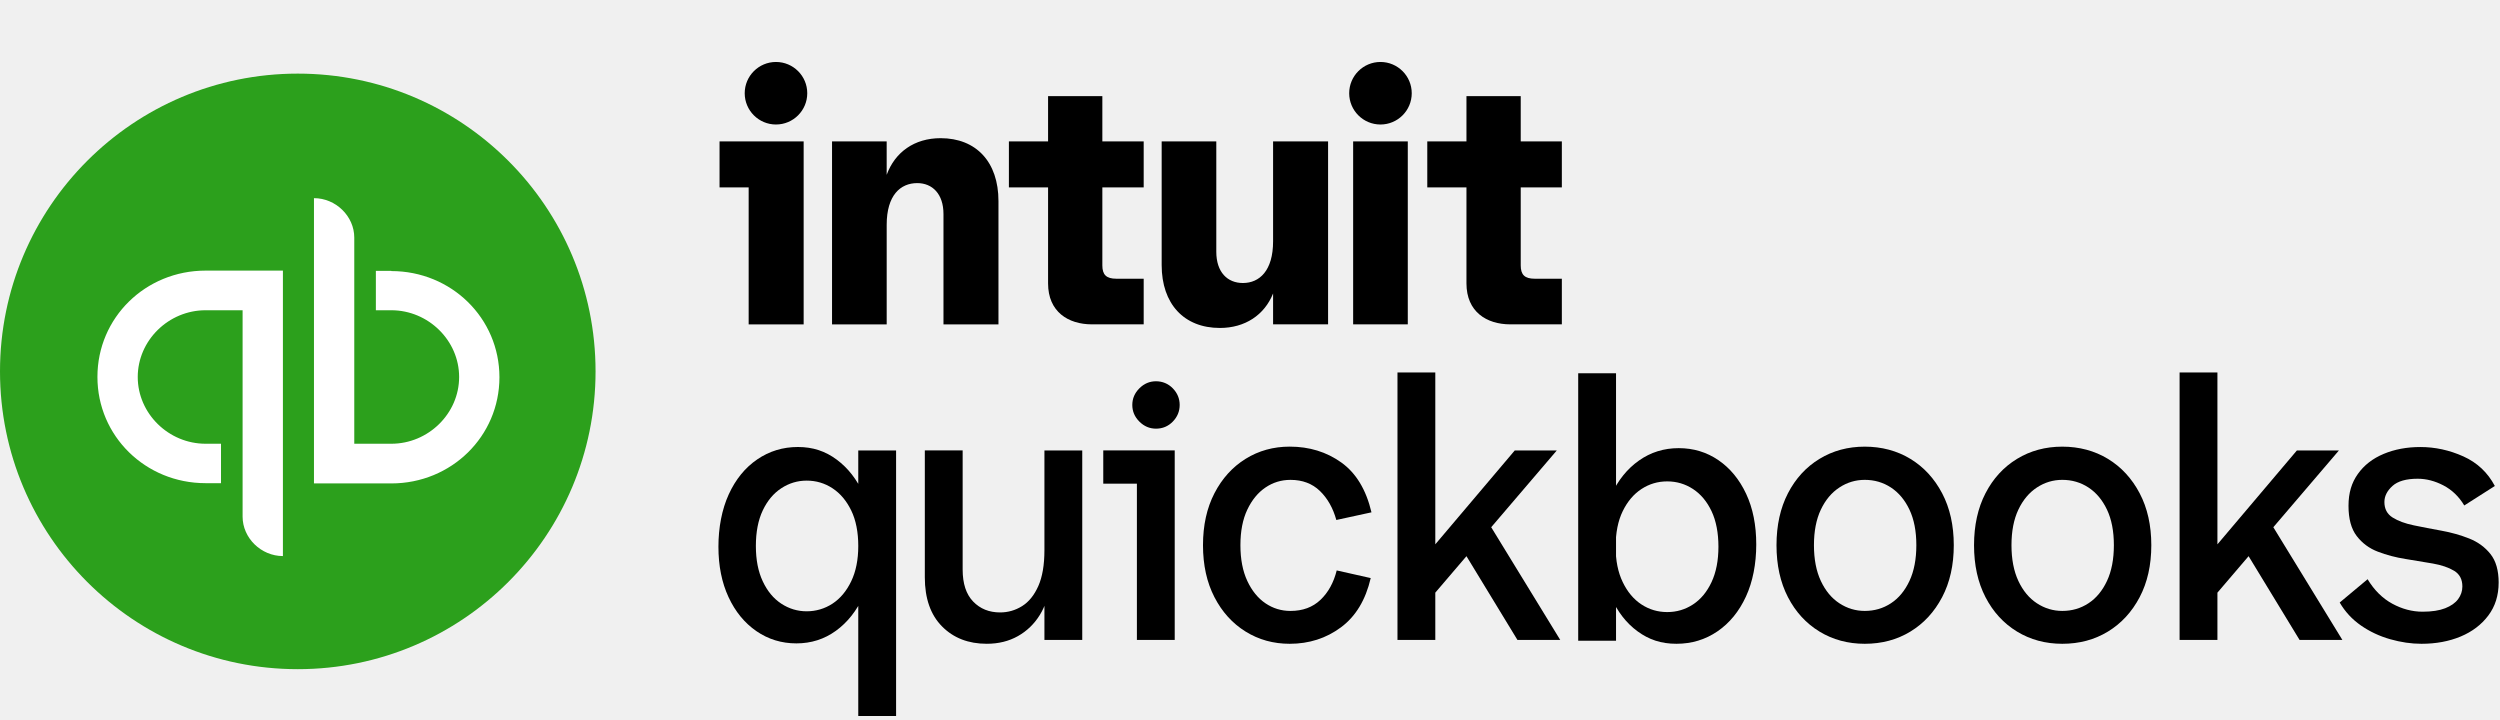
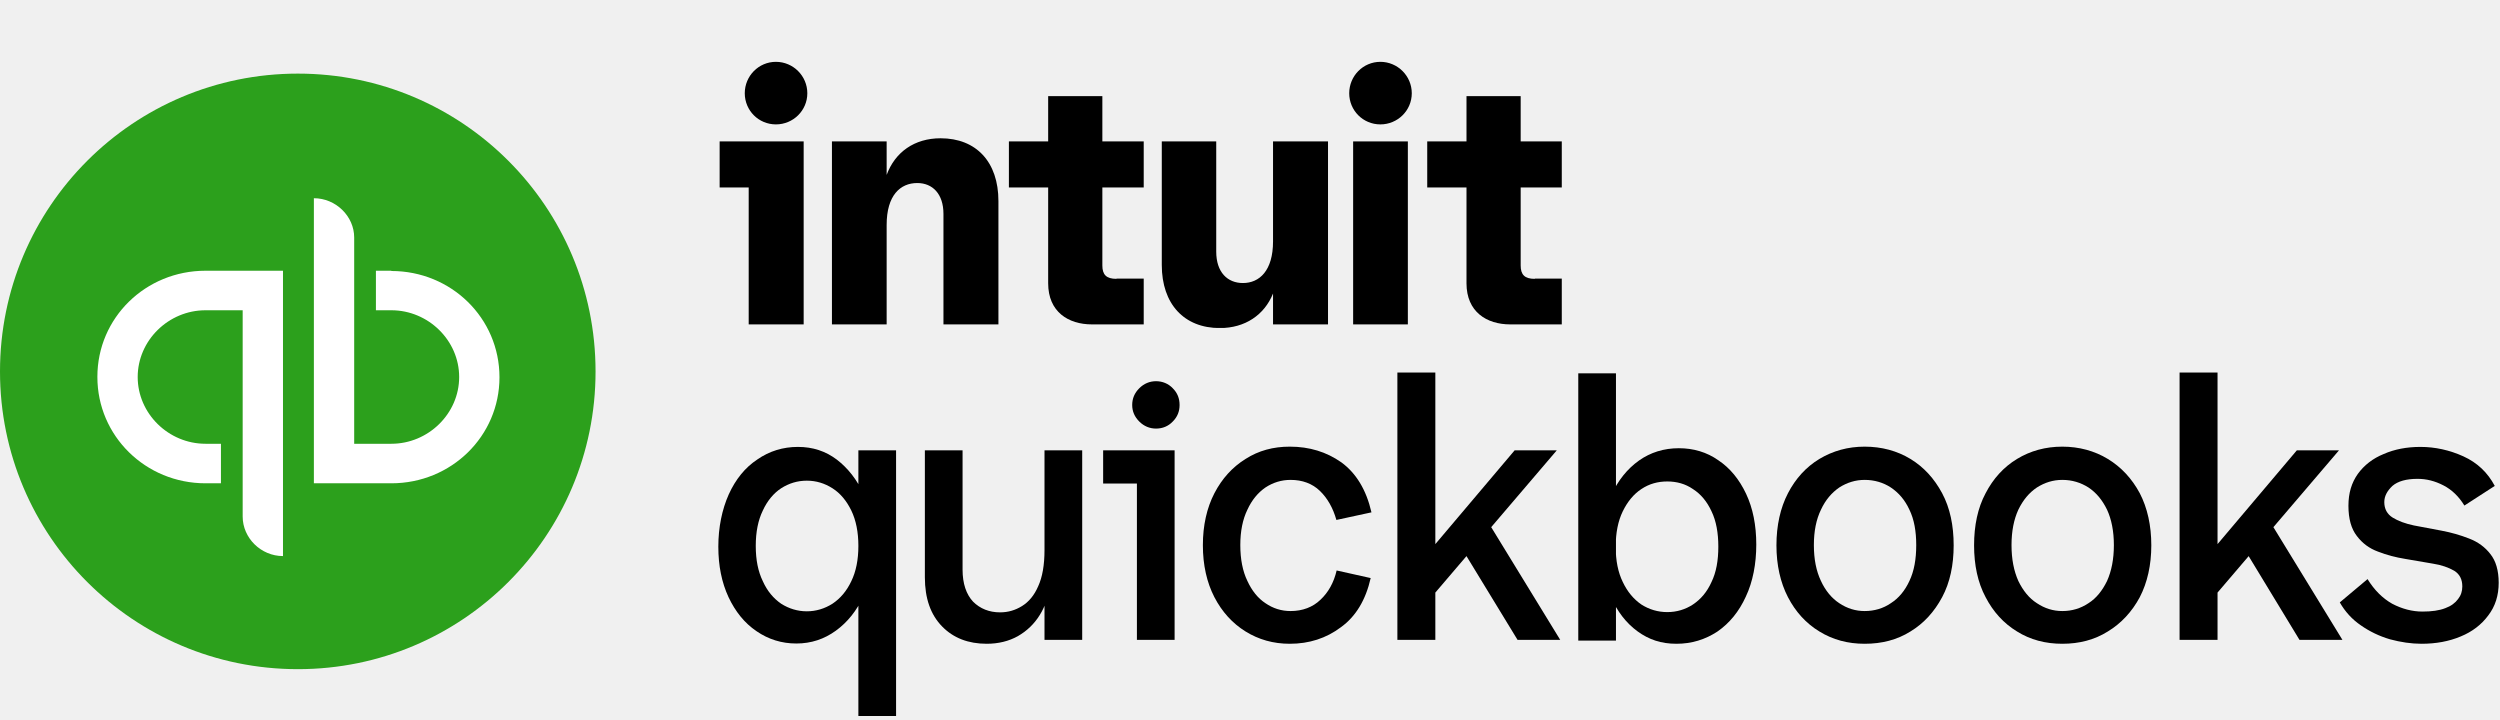
<svg xmlns="http://www.w3.org/2000/svg" width="125" height="36" viewBox="0 0 955 274" fill="none" aria-hidden="true" data-testid="RwBrand_icon-logo">
  <g id="site-header-logo-art">
    <g clip-path="url(#clip0_47_724)">
-       <path d="M113.751 255.104C176.574 255.104 227.502 204.176 227.502 141.353C227.502 78.531 176.574 27.602 113.751 27.602C50.928 27.602 0 78.531 0 141.353C0 204.176 50.928 255.104 113.751 255.104Z" fill="#2CA01C" />
-       <path fill-rule="evenodd" clip-rule="evenodd" d="M78.532 184.052C55.559 184.052 37.219 166.049 37.219 143.493V143.412C37.219 120.864 55.559 102.853 78.532 102.853H108.071V211.899C99.742 211.899 92.672 204.998 92.672 196.838V117.994H78.532C64.393 117.994 52.617 129.521 52.617 143.493C52.617 157.464 64.401 168.991 78.532 168.991H84.424V184.052H78.532ZM143.581 102.941H149.472V103.029C172.445 103.029 190.785 121.032 190.785 143.589C190.785 166.145 172.445 184.149 149.472 184.149H119.934V75.174C128.262 75.174 135.332 82.076 135.332 90.236V168.991H149.472C163.612 168.991 175.387 157.464 175.387 143.493C175.387 129.521 163.604 117.994 149.472 117.994H143.581V102.933V102.941Z" fill="white" />
+       <path d="M113.8 255.1c62.8 0 113.7-50.9 113.7-113.7 0-62.9-50.9-113.8-113.7-113.8C50.9 27.6 0 78.5 0 141.4c0 62.8 50.9 113.7 113.8 113.7z" fill="#2CA01C" />
+       <path fill-rule="evenodd" clip-rule="evenodd" d="M78.5 184.1c-22.9 0-41.3-18.1-41.3-40.6v-.1c0-22.5 18.4-40.5 41.3-40.5h29.6v109c-8.4 0-15.4-6.9-15.4-15.1V118H78.5c-14.1 0-25.9 11.5-25.9 25.5 0 14 11.8 25.5 25.9 25.5h5.9v15.1H78.5zm65.1-81.2h5.9v.1c22.9 0 41.3 18 41.3 40.6 0 22.5-18.4 40.5-41.3 40.5H119.9V75.2c8.4 0 15.4 6.9 15.4 15V169h14.2c14.1 0 25.9-11.5 25.9-25.5 0-14-11.8-25.5-25.9-25.5h-5.9V102.9v0z" fill="white" />
    </g>
    <g clip-path="url(#clip1_47_724)">
      <g clip-path="url(#clip2_47_724)">
-         <path d="M586.275 105.95C582.43 105.95 580.919 104.438 580.919 100.869V71.073H596.626V53.499H580.919V36.197H560.187V53.499H545.221V71.073H560.187V107.732C560.187 118.578 567.875 123.384 576.939 123.384H596.626V105.945H586.275V105.95Z" fill="currentColor" />
-         <path d="M537.774 53.495H516.902V123.383H537.774V53.495Z" fill="currentColor" />
-         <path d="M527.337 47.044C533.929 47.044 539.285 41.689 539.285 35.097C539.285 28.505 533.929 23.15 527.337 23.15C520.746 23.15 515.39 28.505 515.39 35.097C515.39 41.689 520.746 47.044 527.337 47.044Z" fill="currentColor" />
-         <path d="M443.755 100.729C443.755 115.559 452.268 124.759 465.998 124.759C475.608 124.759 483.026 119.814 486.319 111.579V123.387H507.327V53.494H486.319V91.665C486.319 102.922 481.104 107.591 474.787 107.591C468.881 107.591 464.626 103.472 464.626 95.644V53.49H443.755V100.724V100.729Z" fill="currentColor" />
-         <path d="M426.452 105.95C422.608 105.95 421.097 104.438 421.097 100.869V71.073H436.888V53.499H421.097V36.197H400.365V53.499H385.399V71.073H400.365V107.732C400.365 118.578 408.053 123.384 417.117 123.384H436.888V105.945H426.452V105.95Z" fill="currentColor" />
-         <path d="M317.843 123.388H338.715V85.353C338.715 74.096 343.935 69.426 350.387 69.426C356.153 69.426 360.408 73.545 360.408 81.234V123.388H381.415V76.293C381.415 61.327 372.901 52.263 359.307 52.263C349.286 52.263 341.869 57.619 338.71 66.268V53.499H317.839V123.388H317.843Z" fill="currentColor" />
-         <path d="M285.988 123.388H306.995V53.495H274.866V71.073H285.988V123.388Z" fill="currentColor" />
-         <path d="M296.426 47.04C303.017 47.04 308.373 41.685 308.373 35.093C308.373 28.501 303.017 23.15 296.426 23.15C289.834 23.15 284.478 28.505 284.478 35.097C284.478 41.689 289.834 47.044 296.426 47.044V47.04Z" fill="currentColor" />
+         <path d="M586.3 106c-3.9 0-5.4-1.6-5.4-5.1V71.1h15.7V53.5H580.9V36.2H560.2V53.5h-15V71.1h15v36.6c0 10.9 7.7 15.7 16.7 15.7h19.7V105.9H586.3v.1z" fill="currentColor" />
+         <path d="M537.8 53.5H516.9v69.9h20.9V53.5z" fill="currentColor" />
+         <path d="M527.3 47c6.6 0 12-5.3 12-11.9 0-6.6-5.4-12-12-12-6.6 0-11.9 5.4-11.9 12 0 6.6 5.3 11.9 11.9 11.9z" fill="currentColor" />
+         <path d="M443.8 100.7c0 14.9 8.5 24.1 22.2 24.1 9.6 0 17-5 20.3-13.2v11.8h21V53.5h-21V91.7c0 11.2-5.2 15.9-11.5 15.9-5.9 0-10.2-4.1-10.2-12V53.5H443.8v47.2 0z" fill="currentColor" />
+         <path d="M426.5 106c-3.9 0-5.4-1.6-5.4-5.1V71.1h15.8V53.5H421.1V36.2H400.4V53.5h-15V71.1h15v36.6c0 10.9 7.7 15.7 16.7 15.7h19.8V105.9H426.5v.1z" fill="currentColor" />
+         <path d="M317.8 123.4h20.9v-38c0-11.3 5.2-16 11.7-16 5.8 0 10 4.1 10 11.8v42.2h21V76.3c0-15-8.5-24-22.1-24-10 0-17.4 5.3-20.6 14V53.5H317.8v69.9h0z" fill="currentColor" />
+         <path d="M286 123.4h21V53.5H274.9V71.1H286v52.3z" fill="currentColor" />
+         <path d="M296.4 47c6.6 0 12-5.3 12-11.9 0-6.6-5.4-12-12-12-6.6 0-11.9 5.4-11.9 12 0 6.6 5.3 11.9 11.9 11.9v0z" fill="currentColor" />
      </g>
    </g>
    <g clip-path="url(#clip3_47_724)">
-       <path d="M304.215 245.254C298.571 245.254 293.488 243.698 288.962 240.584C284.436 237.47 280.884 233.142 278.305 227.594C275.727 222.046 274.438 215.626 274.438 208.329C274.438 201.031 275.753 194.076 278.38 188.331C281.007 182.59 284.629 178.139 289.256 174.977C293.878 171.815 299.058 170.232 304.803 170.232C310.547 170.232 315.288 171.837 319.617 175.047C323.945 178.257 327.375 182.66 329.905 188.256C332.435 193.852 333.698 200.347 333.698 207.741C333.698 215.135 332.409 221.511 329.83 227.156C327.252 232.8 323.748 237.225 319.323 240.439C314.894 243.649 309.859 245.254 304.215 245.254ZM308.153 183.077C304.649 183.077 301.413 184.051 298.448 185.998C295.479 187.945 293.12 190.765 291.37 194.462C289.62 198.163 288.743 202.685 288.743 208.035C288.743 213.385 289.62 217.793 291.37 221.538C293.12 225.283 295.479 228.129 298.448 230.076C301.417 232.023 304.653 232.997 308.153 232.997C311.653 232.997 315.034 232.023 318.007 230.076C320.976 228.129 323.357 225.283 325.16 221.538C326.958 217.793 327.861 213.293 327.861 208.035C327.861 202.777 326.962 198.159 325.16 194.462C323.357 190.765 320.976 187.945 318.007 185.998C315.038 184.051 311.754 183.077 308.153 183.077ZM342.307 171.548V272.988H327.857V171.548H342.307Z" fill="currentColor" />
-       <path d="M353.282 220.002V171.542H367.733V217.081C367.733 222.436 369.07 226.497 371.745 229.268C374.42 232.04 377.85 233.43 382.034 233.43C385.051 233.43 387.849 232.628 390.427 231.023C393.006 229.418 395.072 226.861 396.633 223.361C398.19 219.857 398.97 215.288 398.97 209.639L400.869 222.339C400.575 226.913 399.361 230.926 397.221 234.382C395.08 237.838 392.283 240.539 388.827 242.482C385.371 244.429 381.407 245.403 376.929 245.403C369.921 245.403 364.229 243.192 359.852 238.763C355.475 234.338 353.282 228.084 353.282 220.006V220.002ZM413.42 171.547V243.942H398.97V171.547H413.42Z" fill="currentColor" />
-       <path d="M448.743 184.243H421.448V171.543H448.743V184.243ZM441.59 163.228C439.156 163.228 437.043 162.329 435.24 160.526C433.438 158.728 432.539 156.61 432.539 154.176C432.539 151.742 433.438 149.629 435.24 147.826C437.038 146.028 439.156 145.125 441.59 145.125C444.024 145.125 446.261 146.024 448.011 147.826C449.76 149.629 450.637 151.742 450.637 154.176C450.637 156.61 449.76 158.728 448.011 160.526C446.261 162.329 444.116 163.228 441.59 163.228ZM434.293 243.943V171.547H448.743V243.943H434.293Z" fill="currentColor" />
-       <path d="M459.543 207.744C459.543 200.153 461.003 193.54 463.92 187.896C466.84 182.252 470.8 177.875 475.813 174.761C480.826 171.648 486.443 170.091 492.671 170.091C500.161 170.091 506.731 172.112 512.375 176.147C518.019 180.186 521.861 186.536 523.904 195.193L510.476 198.114C509.208 193.54 507.121 189.843 504.2 187.023C501.28 184.203 497.534 182.791 492.96 182.791C489.456 182.791 486.268 183.765 483.4 185.712C480.527 187.659 478.221 190.479 476.467 194.176C474.717 197.873 473.84 202.398 473.84 207.749C473.84 213.099 474.717 217.651 476.467 221.396C478.216 225.142 480.527 227.988 483.4 229.935C486.268 231.882 489.456 232.856 492.96 232.856C497.631 232.856 501.451 231.448 504.42 228.624C507.388 225.804 509.454 222.054 510.625 217.384L523.615 220.304C521.668 228.676 517.874 234.952 512.23 239.131C506.586 243.315 500.065 245.407 492.671 245.407C486.443 245.407 480.821 243.85 475.813 240.736C470.8 237.623 466.836 233.246 463.92 227.602C460.999 221.958 459.543 215.34 459.543 207.753V207.744Z" fill="currentColor" />
-       <path d="M533.836 243.942V141.77H548.287V243.942H533.836ZM543.322 231.681L540.84 216.209L578.643 171.547H594.698L543.322 231.681ZM557.189 207.012L567.407 197.233L596.014 243.938H579.665L557.185 207.008L557.189 207.012Z" fill="currentColor" />
-       <path d="M602.874 244.237V142.064H617.324V244.237H602.874ZM641.26 170.671C646.904 170.671 651.965 172.206 656.438 175.267C660.911 178.332 664.441 182.617 667.02 188.112C669.599 193.611 670.888 200.058 670.888 207.452C670.888 214.846 669.572 221.683 666.945 227.375C664.318 233.067 660.692 237.497 656.069 240.658C651.447 243.82 646.215 245.404 640.378 245.404C634.541 245.404 629.892 243.825 625.564 240.658C621.231 237.497 617.828 233.094 615.346 227.449C612.864 221.805 611.623 215.337 611.623 208.035C611.623 200.733 612.912 194.146 615.491 188.55C618.069 182.954 621.595 178.578 626.073 175.416C630.546 172.254 635.607 170.671 641.251 170.671H641.26ZM636.883 233.291C640.483 233.291 643.764 232.317 646.737 230.37C649.706 228.423 652.065 225.577 653.815 221.832C655.565 218.086 656.442 213.587 656.442 208.329C656.442 203.071 655.565 198.453 653.815 194.756C652.065 191.059 649.702 188.239 646.737 186.292C643.768 184.345 640.483 183.371 636.883 183.371C633.282 183.371 629.998 184.345 627.029 186.292C624.06 188.239 621.674 191.059 619.876 194.756C618.074 198.457 617.175 202.978 617.175 208.329C617.175 213.679 618.074 218.086 619.876 221.832C621.674 225.577 624.06 228.423 627.029 230.37C629.998 232.317 633.278 233.291 636.883 233.291Z" fill="currentColor" />
-       <path d="M712.339 245.408C705.918 245.408 700.152 243.851 695.043 240.737C689.933 237.623 685.921 233.247 683 227.603C680.079 221.959 678.623 215.341 678.623 207.754C678.623 200.167 680.084 193.549 683 187.905C685.921 182.261 689.933 177.884 695.043 174.771C700.152 171.657 705.918 170.1 712.339 170.1C718.759 170.1 724.671 171.657 729.78 174.771C734.889 177.884 738.924 182.266 741.893 187.905C744.862 193.549 746.344 200.167 746.344 207.754C746.344 215.341 744.857 221.963 741.893 227.603C738.924 233.247 734.885 237.628 729.78 240.737C724.671 243.851 718.856 245.408 712.339 245.408ZM712.339 232.852C716.036 232.852 719.369 231.883 722.338 229.931C725.307 227.984 727.666 225.138 729.416 221.393C731.166 217.648 732.043 213.1 732.043 207.745C732.043 202.391 731.166 197.869 729.416 194.172C727.666 190.475 725.302 187.655 722.338 185.708C719.369 183.761 716.036 182.787 712.339 182.787C708.835 182.787 705.598 183.761 702.634 185.708C699.665 187.655 697.305 190.475 695.556 194.172C693.806 197.869 692.929 202.395 692.929 207.745C692.929 213.095 693.806 217.648 695.556 221.393C697.305 225.138 699.665 227.984 702.634 229.931C705.603 231.878 708.839 232.852 712.339 232.852Z" fill="currentColor" />
-       <path d="M787.797 245.408C781.376 245.408 775.609 243.851 770.5 240.737C765.391 237.623 761.378 233.247 758.458 227.603C755.537 221.959 754.081 215.341 754.081 207.754C754.081 200.167 755.541 193.549 758.458 187.905C761.378 182.261 765.391 177.884 770.5 174.771C775.609 171.657 781.376 170.1 787.797 170.1C794.217 170.1 800.128 171.657 805.238 174.771C810.347 177.884 814.381 182.266 817.35 187.905C820.319 193.549 821.802 200.167 821.802 207.754C821.802 215.341 820.315 221.963 817.35 227.603C814.381 233.247 810.342 237.628 805.238 240.737C800.128 243.851 794.313 245.408 787.797 245.408ZM787.797 232.852C791.494 232.852 794.826 231.883 797.795 229.931C800.764 227.984 803.124 225.138 804.874 221.393C806.623 217.648 807.5 213.1 807.5 207.745C807.5 202.391 806.623 197.869 804.874 194.172C803.124 190.475 800.76 187.655 797.795 185.708C794.826 183.761 791.494 182.787 787.797 182.787C784.293 182.787 781.056 183.761 778.092 185.708C775.123 187.655 772.763 190.475 771.013 194.172C769.264 197.869 768.386 202.395 768.386 207.745C768.386 213.095 769.264 217.648 771.013 221.393C772.763 225.138 775.123 227.984 778.092 229.931C781.06 231.878 784.297 232.852 787.797 232.852Z" fill="currentColor" />
-       <path d="M832.605 243.942V141.77H847.055V243.942H832.605ZM842.095 231.681L839.613 216.209L877.416 171.547H893.471L842.095 231.681ZM855.962 207.012L866.18 197.233L894.787 243.938H878.438L855.962 207.008V207.012Z" fill="currentColor" />
-       <path d="M954.482 222.054C954.482 226.922 953.167 231.106 950.54 234.605C947.913 238.105 944.383 240.784 939.958 242.635C935.528 244.481 930.542 245.407 924.999 245.407C921.104 245.407 917.118 244.823 913.031 243.657C908.943 242.49 905.22 240.736 901.865 238.403C898.51 236.07 895.809 233.149 893.765 229.645L904.422 220.743C906.952 224.926 910.088 228.04 913.838 230.084C917.583 232.127 921.451 233.149 925.442 233.149C928.946 233.149 931.814 232.711 934.055 231.834C936.291 230.957 937.945 229.79 939.019 228.33C940.089 226.869 940.624 225.264 940.624 223.514C940.624 220.791 939.576 218.796 937.484 217.528C935.392 216.265 932.691 215.34 929.384 214.757C926.073 214.173 922.574 213.59 918.877 213.007C915.18 212.424 911.676 211.498 908.369 210.235C905.058 208.972 902.361 206.977 900.269 204.249C898.177 201.526 897.129 197.68 897.129 192.72C897.129 187.76 898.317 183.887 900.703 180.532C903.084 177.173 906.369 174.621 910.557 172.871C914.741 171.121 919.412 170.244 924.569 170.244C930.213 170.244 935.686 171.437 940.988 173.818C946.29 176.204 950.303 179.975 953.031 185.128L941.352 192.57C939.309 189.167 936.655 186.611 933.397 184.909C930.134 183.207 926.854 182.357 923.543 182.357C919.166 182.357 915.951 183.282 913.908 185.128C911.864 186.979 910.842 189.023 910.842 191.259C910.842 193.886 911.886 195.855 913.982 197.171C916.074 198.486 918.776 199.482 922.082 200.162C925.389 200.846 928.919 201.526 932.665 202.205C936.41 202.889 939.936 203.885 943.247 205.196C946.553 206.512 949.255 208.481 951.347 211.108C953.439 213.735 954.487 217.383 954.487 222.054H954.482Z" fill="currentColor" />
+       <path d="M304.2 245.3c-5.6 0-10.7-1.6-15.2-4.7-4.6-3.1-8.1-7.5-10.7-13-2.6-5.6-3.9-12-3.9-19.3 0-7.3 1.4-14.2 4-20 2.6-5.7 6.2-10.2 10.9-13.3 4.6-3.2 9.8-4.8 15.5-4.8 5.7 0 10.5 1.6 14.8 4.8 4.3 3.3 7.8 7.7 10.3 13.3 2.5 5.6 3.8 12 3.8 19.4 0 7.4-1.3 13.8-3.9 19.5-2.5 5.6-6.1 10-10.5 13.2-4.4 3.2-9.4 4.9-15.1 4.9zm4-62.2c-3.6 0-6.8 1-9.8 2.9-2.9 1.9-5.3 4.8-7 8.5-1.8 3.7-2.7 8.2-2.7 13.5 0 5.4.9 9.8 2.7 13.5 1.7 3.8 4.1 6.6 7 8.6 3 1.9 6.3 2.9 9.8 2.9 3.5 0 6.8-1 9.8-2.9 3-2 5.4-4.8 7.2-8.6 1.8-3.7 2.7-8.2 2.7-13.5 0-5.2-.9-9.8-2.7-13.5-1.8-3.7-4.2-6.6-7.2-8.5-3-1.9-6.2-2.9-9.8-2.9zm34.1-11.6V273H327.9V171.5h14.4z" fill="currentColor" />
+       <path d="M353.3 220V171.5h14.4v45.6c0 5.3 1.4 9.4 4 12.2 2.7 2.7 6.2 4.1 10.3 4.1 3.1 0 5.8-.8 8.4-2.4 2.6-1.6 4.7-4.1 6.2-7.6 1.6-3.5 2.4-8.1 2.4-13.8l1.9 12.7c-.3 4.6-1.5 8.6-3.7 12.1-2.1 3.4-4.9 6.1-8.4 8.1-3.4 1.9-7.4 2.9-11.9 2.9-7 0-12.7-2.2-17-6.6-4.4-4.5-6.6-10.7-6.6-18.8v0zm60.1-48.5v72.4H399V171.5h14.4z" fill="currentColor" />
+       <path d="M448.7 184.2H421.4V171.5h27.3v12.7zm-7.1-21c-2.4 0-4.6-.9-6.4-2.7-1.8-1.8-2.7-3.9-2.7-6.3 0-2.5.9-4.6 2.7-6.4 1.8-1.8 4-2.7 6.4-2.7 2.4 0 4.7.9 6.4 2.7 1.8 1.8 2.6 3.9 2.6 6.4 0 2.4-.8 4.5-2.6 6.3-1.7 1.8-3.9 2.7-6.4 2.7zm-7.3 80.7V171.5h14.4v72.4H434.3z" fill="currentColor" />
+       <path d="M459.5 207.7c0-7.5 1.5-14.2 4.4-19.8 2.9-5.6 6.9-10 11.9-13.1 5-3.2 10.6-4.7 16.9-4.7 7.5 0 14 2 19.7 6 5.6 4.1 9.5 10.4 11.5 19.1l-13.4 2.9c-1.3-4.6-3.4-8.3-6.3-11.1-2.9-2.8-6.7-4.2-11.2-4.2-3.5 0-6.7 1-9.6 2.9-2.9 2-5.2 4.8-6.9 8.5-1.8 3.7-2.7 8.2-2.7 13.5 0 5.4.9 10 2.7 13.7 1.7 3.7 4 6.6 6.9 8.5 2.9 2 6.1 3 9.6 3 4.6 0 8.5-1.5 11.4-4.3 3-2.8 5.1-6.5 6.2-11.2l13 2.9c-1.9 8.4-5.7 14.7-11.4 18.8-5.6 4.2-12.1 6.3-19.5 6.3-6.3 0-11.9-1.6-16.9-4.7-5-3.1-9-7.5-11.9-13.1-2.9-5.6-4.4-12.3-4.4-19.8v-.1z" fill="currentColor" />
+       <path d="M533.8 243.9V141.8h14.5V243.9H533.8zm9.5-12.2-2.5-15.5 37.8-44.7h16.1l-51.4 60.2zM557.2 207l10.2-9.8L596 243.9H579.7L557.2 207l0 0z" fill="currentColor" />
+       <path d="M602.9 244.2V142.1h14.4V244.2H602.9zm38.4-73.5c5.6 0 10.7 1.5 15.1 4.6 4.5 3 8 7.3 10.6 12.8 2.6 5.5 3.9 12 3.9 19.4 0 7.3-1.3 14.2-4 19.9-2.6 5.7-6.2 10.1-10.8 13.3-4.7 3.1-9.9 4.7-15.7 4.7-5.9 0-10.5-1.6-14.8-4.7-4.4-3.2-7.8-7.6-10.3-13.3-2.4-5.6-3.7-12.1-3.7-19.4 0-7.3 1.3-13.9 3.9-19.4 2.6-5.6 6.1-10 10.6-13.2 4.4-3.1 9.5-4.7 15.2-4.7h0zm-4.4 62.6c3.6 0 6.9-1 9.8-2.9 3-2 5.4-4.8 7.1-8.6 1.8-3.7 2.6-8.2 2.6-13.5 0-5.2-.8-9.8-2.6-13.5-1.7-3.7-4.1-6.6-7.1-8.5-2.9-2-6.2-2.9-9.8-2.9-3.6 0-6.9.9-9.9 2.9-2.9 1.9-5.3 4.8-7.1 8.5-1.8 3.7-2.7 8.2-2.7 13.5 0 5.4.9 9.8 2.7 13.5 1.8 3.8 4.2 6.6 7.1 8.6 3 1.9 6.3 2.9 9.9 2.9z" fill="currentColor" />
+       <path d="M712.3 245.4c-6.4 0-12.1-1.5-17.3-4.7-5.1-3.1-9.1-7.5-12-13.1-2.9-5.6-4.4-12.3-4.4-19.8 0-7.6 1.5-14.3 4.4-19.9 2.9-5.6 6.9-10 12-13.1 5.2-3.1 10.9-4.7 17.3-4.7 6.5 0 12.4 1.6 17.5 4.7 5.1 3.1 9.1 7.5 12.1 13.1 3 5.6 4.4 12.3 4.4 19.9 0 7.5-1.4 14.2-4.4 19.8-3 5.6-7 10-12.1 13.1-5.1 3.2-10.9 4.7-17.5 4.7zm0-12.5c3.7 0 7.1-1 10-3 3-1.9 5.4-4.8 7.1-8.5 1.8-3.8 2.6-8.3 2.6-13.7 0-5.3-.8-9.8-2.6-13.5-1.7-3.7-4.1-6.5-7.1-8.5-2.9-1.9-6.3-2.9-10-2.9-3.5 0-6.7 1-9.7 2.9-2.9 2-5.3 4.8-7 8.5-1.8 3.7-2.7 8.2-2.7 13.5 0 5.4.9 9.9 2.7 13.7 1.7 3.7 4.1 6.6 7 8.5 3 2 6.2 3 9.7 3z" fill="currentColor" />
+       <path d="M787.8 245.4c-6.4 0-12.2-1.5-17.3-4.7-5.1-3.1-9.1-7.5-12-13.1-3-5.6-4.4-12.3-4.4-19.8 0-7.6 1.4-14.3 4.4-19.9 2.9-5.6 6.9-10 12-13.1 5.1-3.1 10.9-4.7 17.3-4.7 6.4 0 12.3 1.6 17.4 4.7 5.1 3.1 9.2 7.5 12.2 13.1 2.9 5.6 4.4 12.3 4.4 19.9 0 7.5-1.5 14.2-4.4 19.8-3 5.6-7.1 10-12.2 13.1-5.1 3.2-10.9 4.7-17.4 4.7zm0-12.5c3.7 0 7-1 10-3 3-1.9 5.3-4.8 7.1-8.5 1.7-3.8 2.6-8.3 2.6-13.7 0-5.3-.9-9.8-2.6-13.5-1.8-3.7-4.1-6.5-7.1-8.5-3-1.9-6.3-2.9-10-2.9-3.5 0-6.7 1-9.7 2.9-3 2-5.3 4.8-7.1 8.5-1.7 3.7-2.6 8.2-2.6 13.5 0 5.4.9 9.9 2.6 13.7 1.8 3.7 4.1 6.6 7.1 8.5 3 2 6.2 3 9.7 3z" fill="currentColor" />
+       <path d="M832.6 243.9V141.8h14.5V243.9H832.6zm9.5-12.2-2.5-15.5 37.8-44.7h16.1l-51.4 60.2zM856 207l10.2-9.8 28.6 46.7H878.4L856 207v0z" fill="currentColor" />
+       <path d="M954.5 222.1c0 4.8-1.3 9-4 12.5-2.6 3.5-6.1 6.2-10.5 8-4.5 1.9-9.5 2.8-15 2.8-3.9 0-7.9-.6-12-1.7-4.1-1.2-7.8-3-11.1-5.3-3.4-2.3-6.1-5.3-8.1-8.8l10.6-8.9c2.6 4.2 5.7 7.3 9.4 9.4 3.8 2 7.7 3 11.6 3 3.5 0 6.4-.4 8.7-1.3 2.2-.8 3.8-2 4.9-3.5 1.1-1.4 1.6-3 1.6-4.8 0-2.7-1-4.7-3.1-6-2.1-1.2-4.8-2.2-8.1-2.7-3.3-.6-6.8-1.2-10.5-1.8-3.7-.6-7.2-1.5-10.5-2.8-3.3-1.2-6-3.2-8.1-6-2.1-2.7-3.2-6.5-3.2-11.5 0-4.9 1.2-8.8 3.6-12.2 2.4-3.3 5.7-5.9 9.9-7.6 4.1-1.8 8.8-2.7 14-2.7 5.6 0 11.1 1.2 16.4 3.6 5.3 2.4 9.3 6.2 12 11.3l-11.6 7.5c-2.1-3.4-4.7-6-8-7.7-3.3-1.7-6.5-2.5-9.9-2.5-4.3 0-7.5.9-9.6 2.7-2 1.9-3.1 3.9-3.1 6.2 0 2.6 1.1 4.6 3.2 5.9 2.1 1.3 4.8 2.3 8.1 3 3.3.6 6.8 1.3 10.6 2 3.7.7 7.2 1.7 10.5 3 3.4 1.3 6.1 3.3 8.1 5.9 2.1 2.6 3.2 6.3 3.2 11h0z" fill="currentColor" />
    </g>
  </g>
  <defs>
    <clipPath id="clip0_47_724">
      <rect width="227.502" height="227.502" fill="white" transform="translate(0 27.6024)" />
    </clipPath>
    <clipPath id="clip1_47_724">
      <rect width="321.761" height="151.566" fill="white" transform="translate(274.866)" />
    </clipPath>
    <clipPath id="clip2_47_724">
      <rect width="321.761" height="101.609" fill="white" transform="translate(274.866 23.1541)" />
    </clipPath>
    <clipPath id="clip3_47_724">
      <rect width="680.187" height="157" fill="white" transform="translate(274.438 116)" />
    </clipPath>
  </defs>
</svg>
